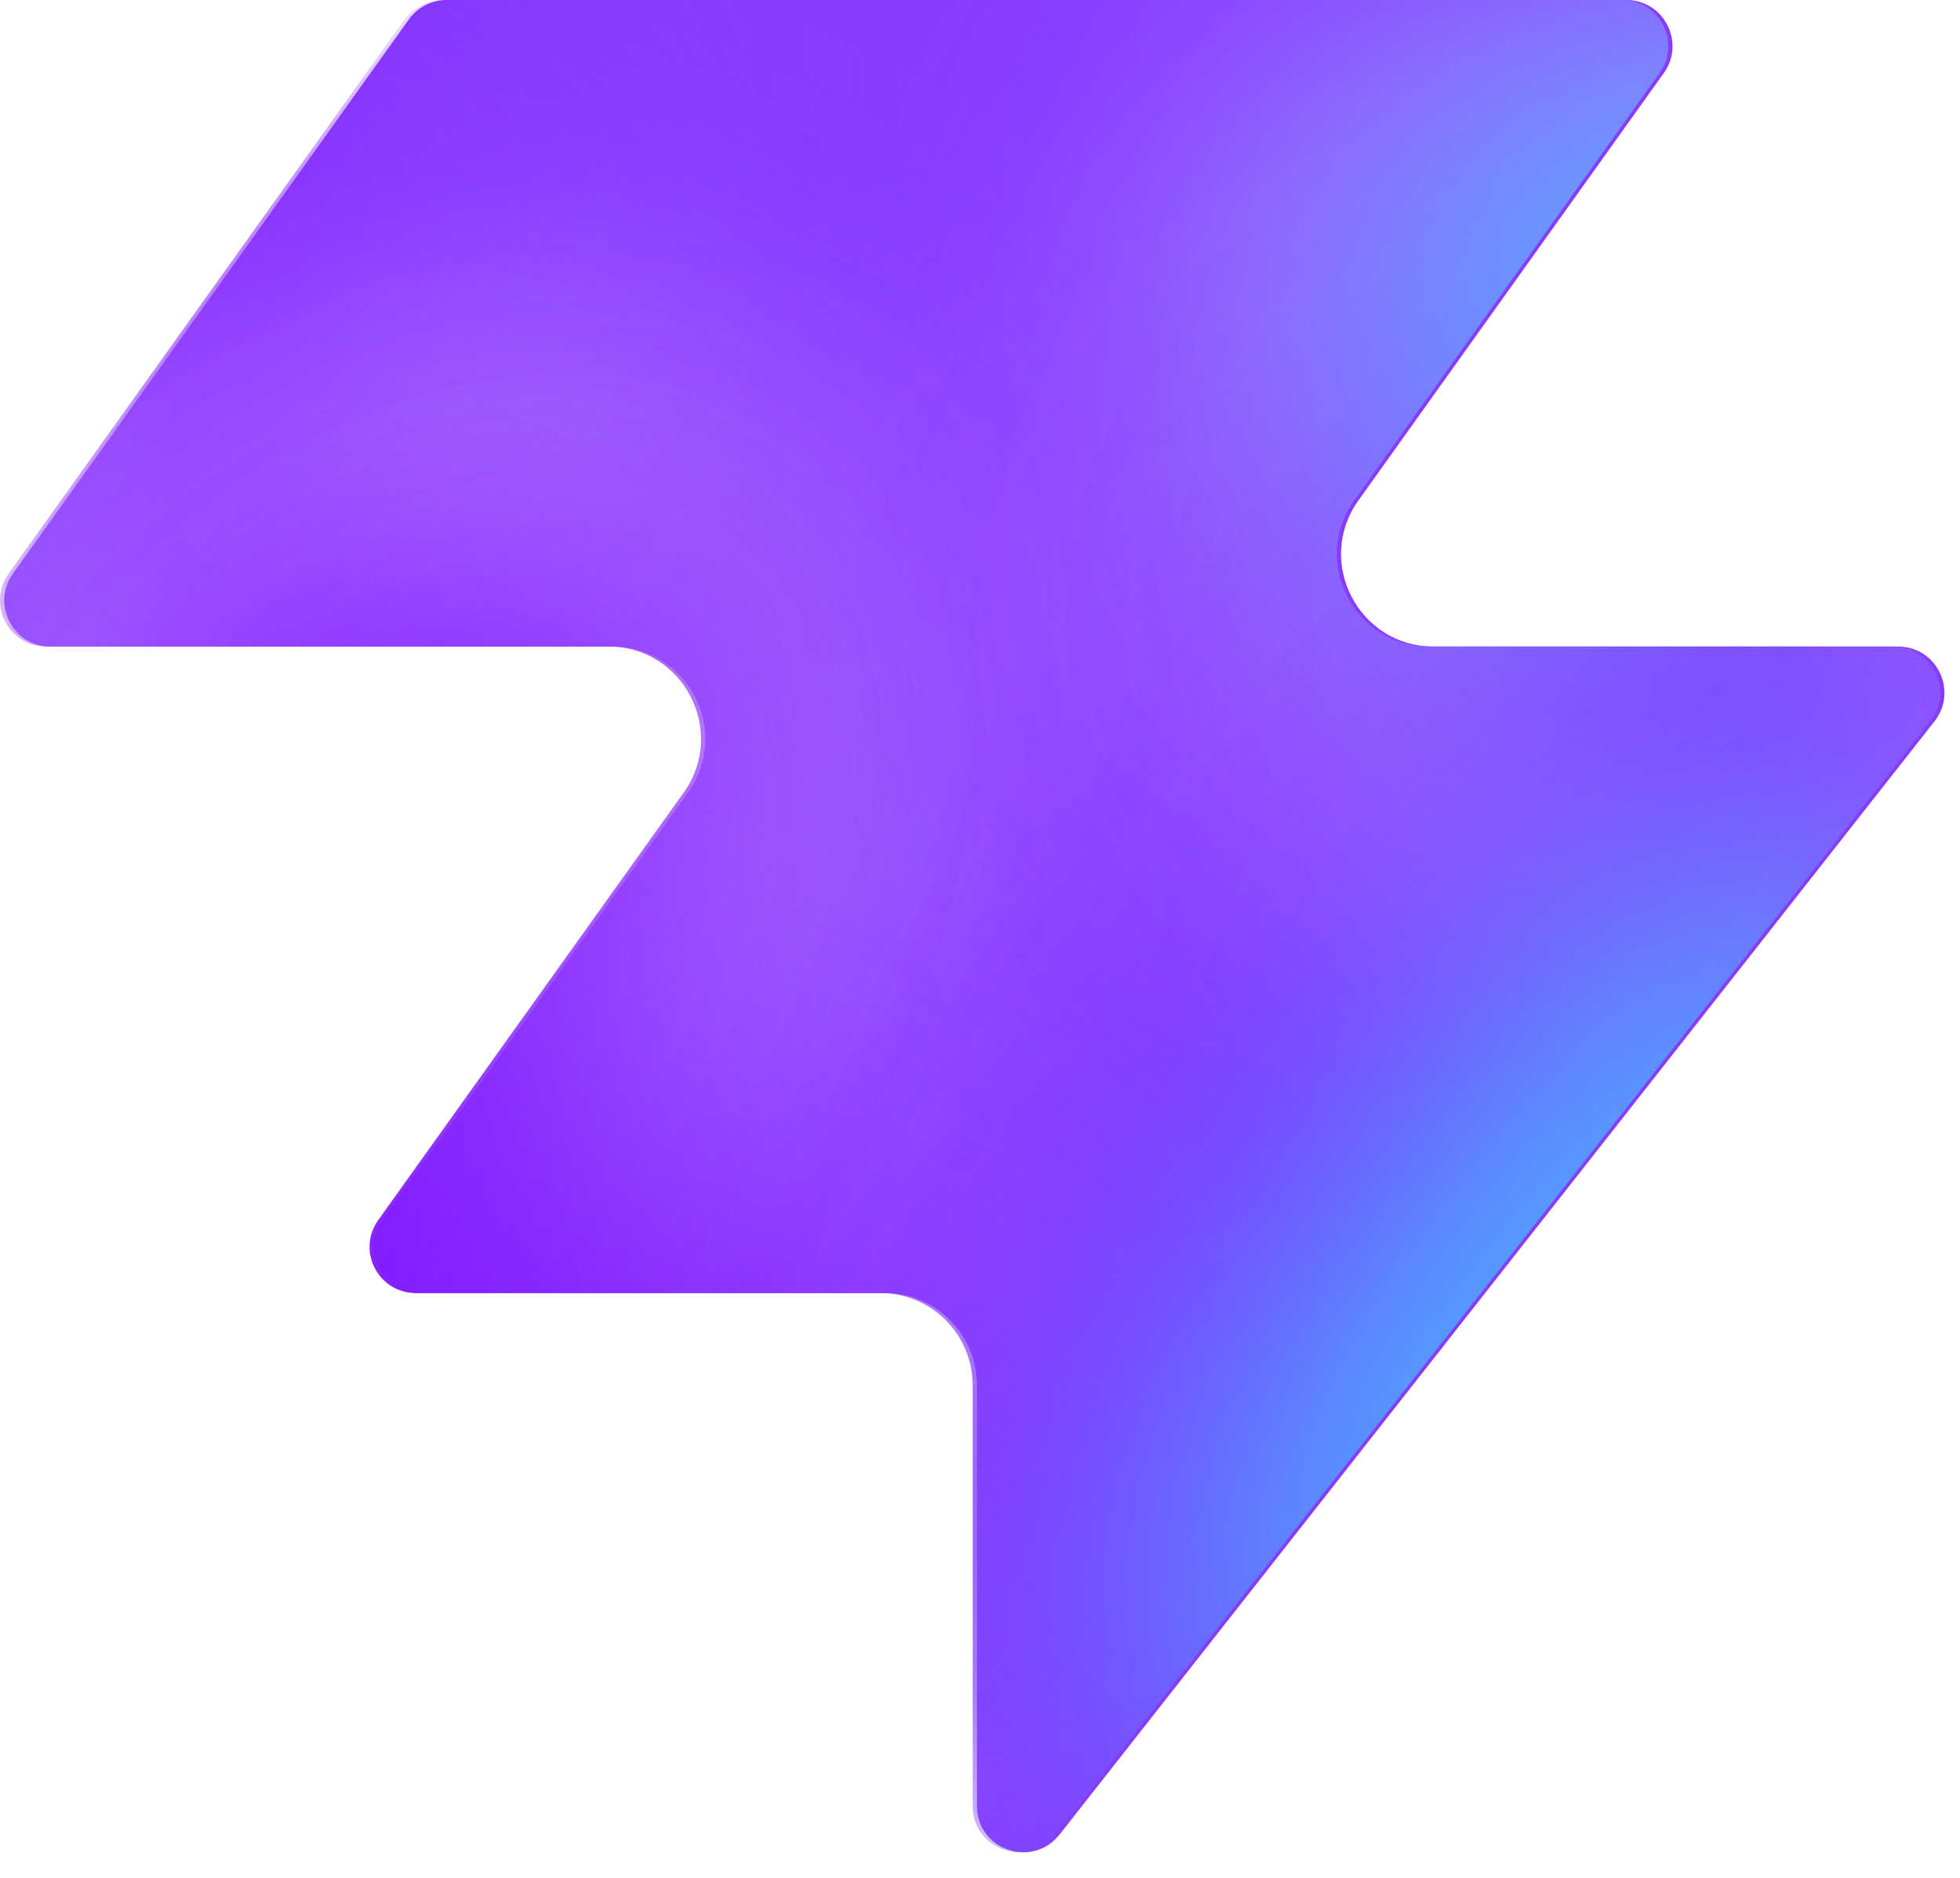
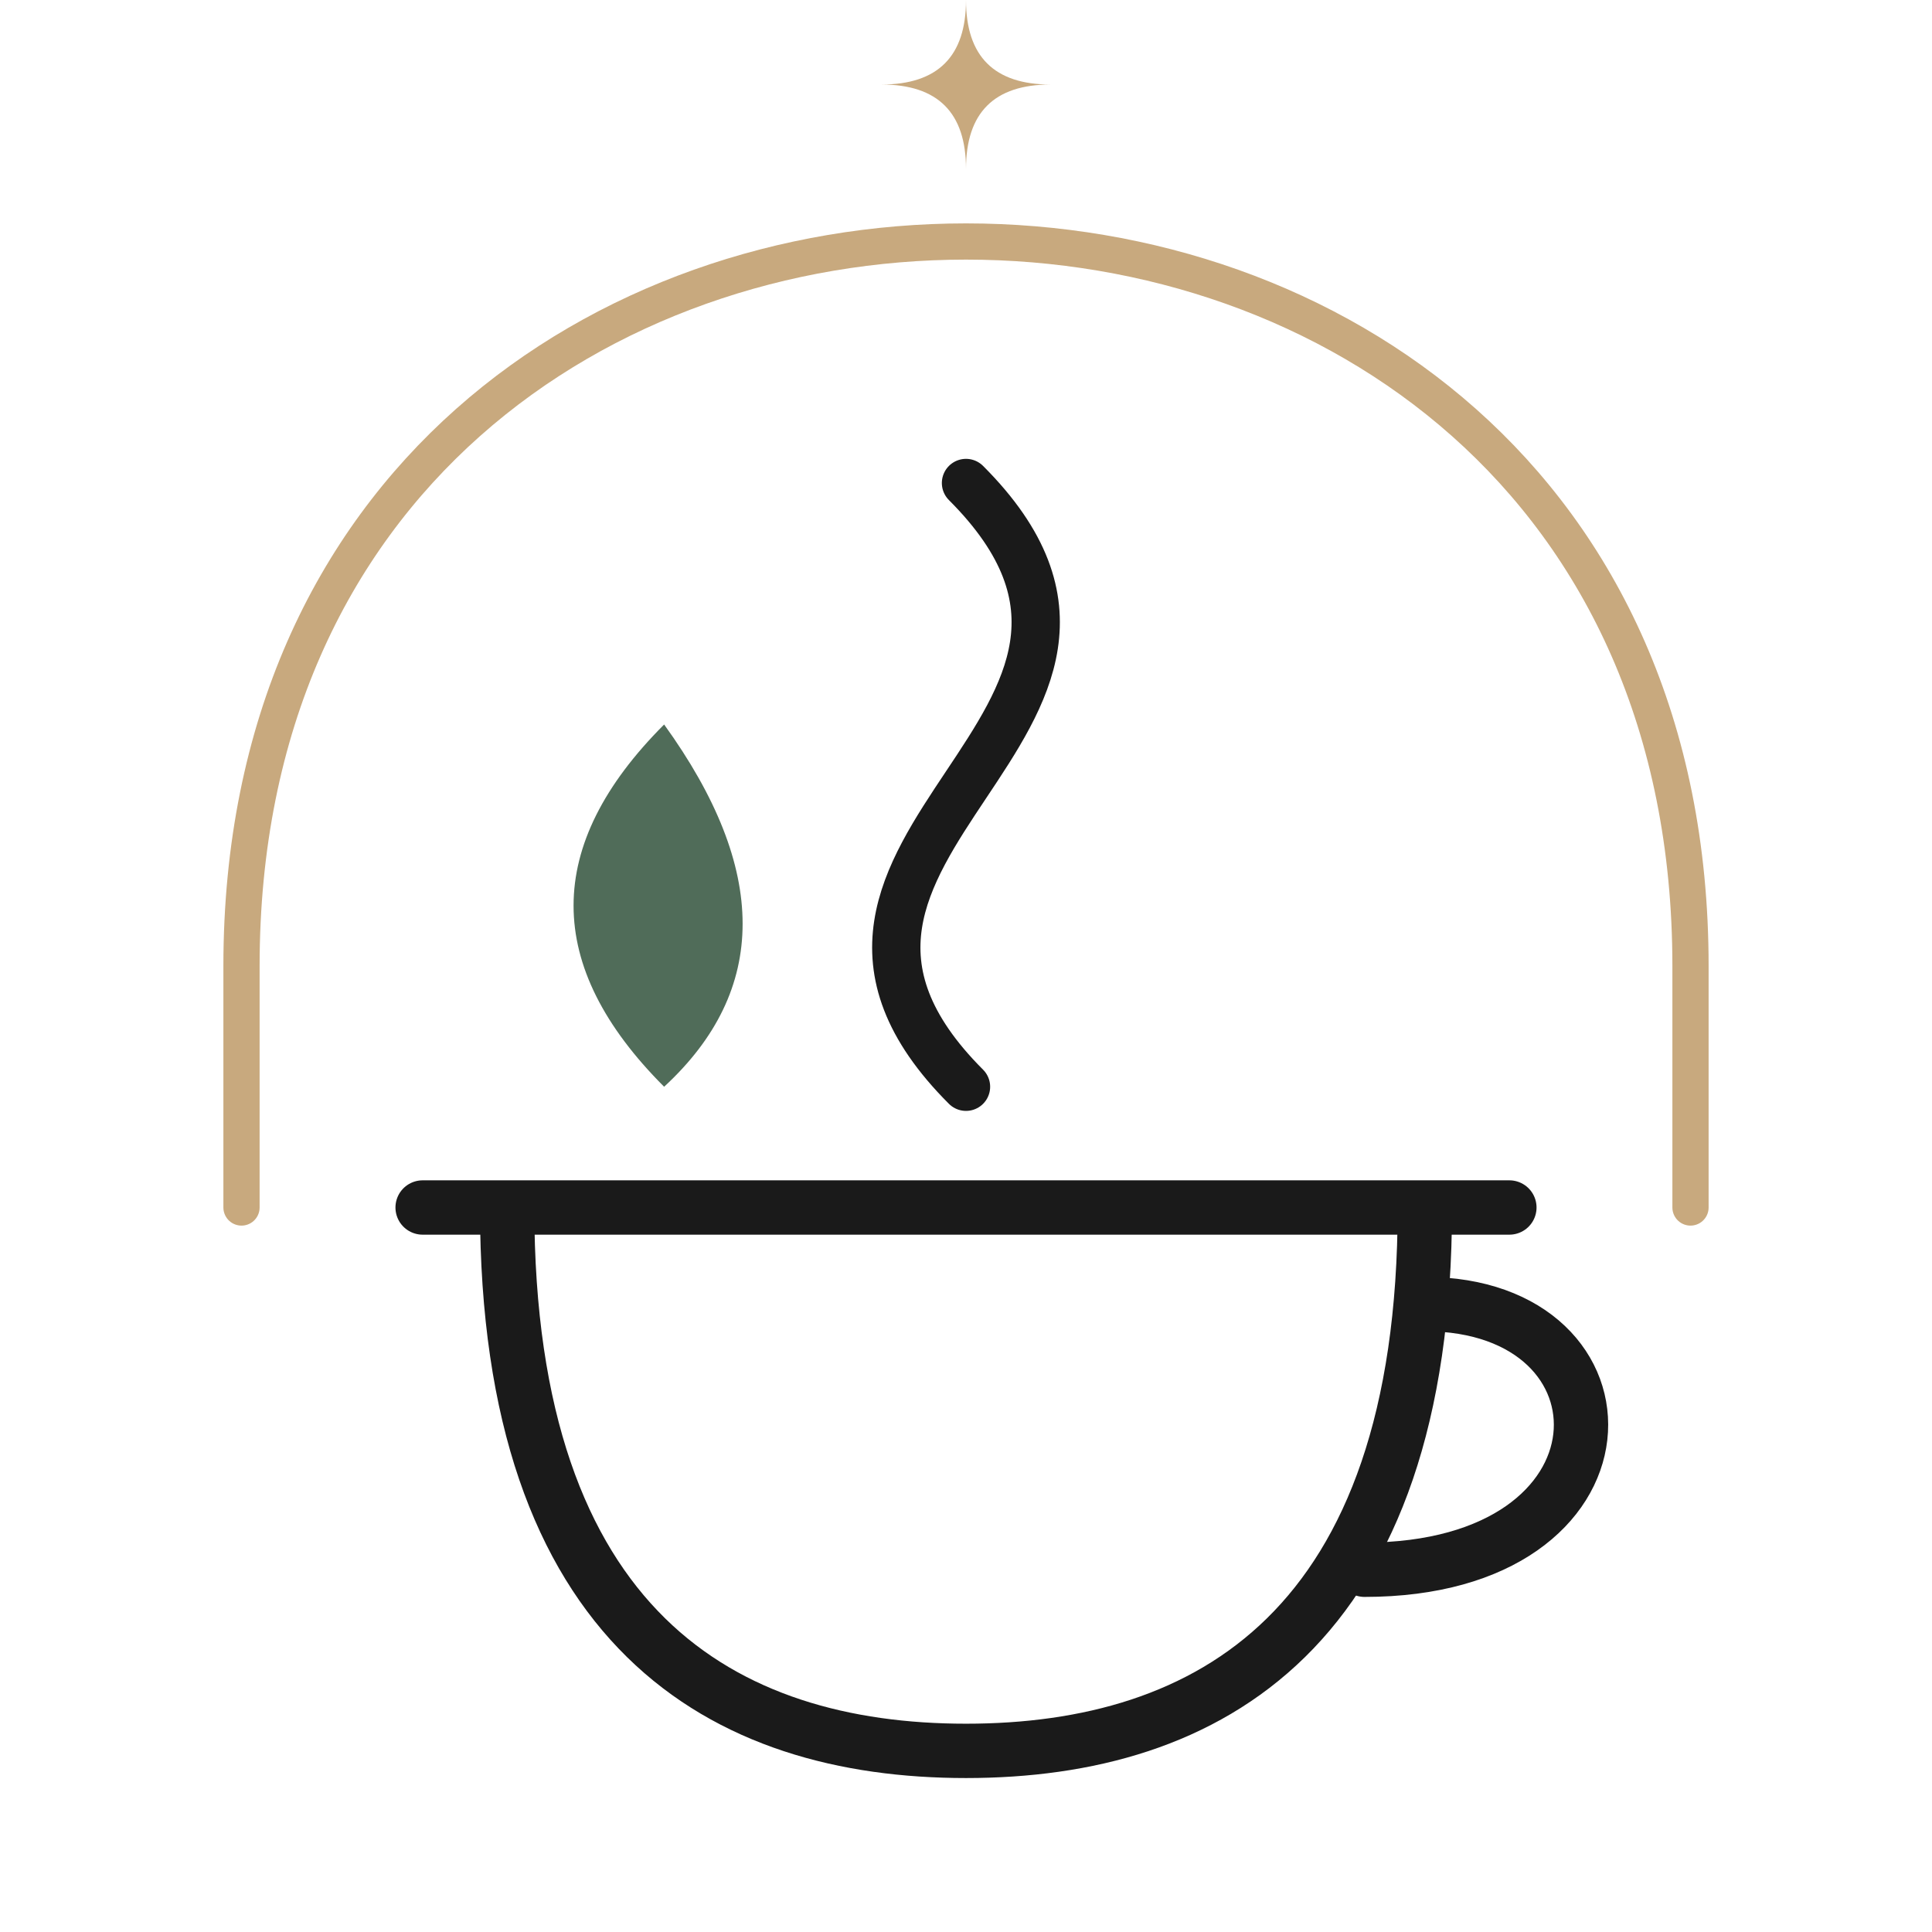
- <svg xmlns="http://www.w3.org/2000/svg" width="48" height="46" fill="none" viewBox="0 0 48 46">
-   <path fill="#863bff" d="M25.946 44.938c-.664.845-2.021.375-2.021-.698V33.937a2.26 2.26 0 0 0-2.262-2.262H10.287c-.92 0-1.456-1.04-.92-1.788l7.48-10.471c1.07-1.497 0-3.578-1.842-3.578H1.237c-.92 0-1.456-1.04-.92-1.788L10.013.474c.214-.297.556-.474.92-.474h28.894c.92 0 1.456 1.04.92 1.788l-7.48 10.471c-1.07 1.498 0 3.579 1.842 3.579h11.377c.943 0 1.473 1.088.89 1.83L25.947 44.94z" style="fill:#863bff;fill:color(display-p3 .525 .23 1);fill-opacity:1" />
-   <mask id="a" width="48" height="46" x="0" y="0" maskUnits="userSpaceOnUse" style="mask-type:alpha">
-     <path fill="#000" d="M25.842 44.938c-.664.844-2.021.375-2.021-.698V33.937a2.26 2.26 0 0 0-2.262-2.262H10.183c-.92 0-1.456-1.04-.92-1.788l7.48-10.471c1.07-1.498 0-3.579-1.842-3.579H1.133c-.92 0-1.456-1.04-.92-1.787L9.91.473c.214-.297.556-.474.92-.474h28.894c.92 0 1.456 1.04.92 1.788l-7.48 10.471c-1.07 1.498 0 3.578 1.842 3.578h11.377c.943 0 1.473 1.088.89 1.832L25.843 44.94z" style="fill:#000;fill-opacity:1" />
-   </mask>
-   <g mask="url(#a)">
-     <g filter="url(#b)">
-       <ellipse cx="5.508" cy="14.704" fill="#ede6ff" rx="5.508" ry="14.704" style="fill:#ede6ff;fill:color(display-p3 .927 .903 1);fill-opacity:1" transform="matrix(.00324 1 1 -.00324 -4.47 31.516)" />
-     </g>
-     <g filter="url(#c)">
-       <ellipse cx="10.399" cy="29.851" fill="#ede6ff" rx="10.399" ry="29.851" style="fill:#ede6ff;fill:color(display-p3 .927 .903 1);fill-opacity:1" transform="matrix(.00324 1 1 -.00324 -39.328 7.883)" />
-     </g>
-     <g filter="url(#d)">
-       <ellipse cx="5.508" cy="30.487" fill="#7e14ff" rx="5.508" ry="30.487" style="fill:#7e14ff;fill:color(display-p3 .492 .077 1);fill-opacity:1" transform="rotate(89.814 -25.913 -14.639)scale(1 -1)" />
-     </g>
-     <g filter="url(#e)">
-       <ellipse cx="5.508" cy="30.599" fill="#7e14ff" rx="5.508" ry="30.599" style="fill:#7e14ff;fill:color(display-p3 .492 .077 1);fill-opacity:1" transform="rotate(89.814 -32.644 -3.334)scale(1 -1)" />
-     </g>
-     <g filter="url(#f)">
-       <ellipse cx="5.508" cy="30.599" fill="#7e14ff" rx="5.508" ry="30.599" style="fill:#7e14ff;fill:color(display-p3 .492 .077 1);fill-opacity:1" transform="matrix(.00324 1 1 -.00324 -34.34 30.47)" />
-     </g>
-     <g filter="url(#g)">
-       <ellipse cx="14.072" cy="22.078" fill="#ede6ff" rx="14.072" ry="22.078" style="fill:#ede6ff;fill:color(display-p3 .927 .903 1);fill-opacity:1" transform="rotate(93.35 24.506 48.493)scale(-1 1)" />
-     </g>
-     <g filter="url(#h)">
-       <ellipse cx="3.47" cy="21.501" fill="#7e14ff" rx="3.47" ry="21.501" style="fill:#7e14ff;fill:color(display-p3 .492 .077 1);fill-opacity:1" transform="rotate(89.009 28.708 47.59)scale(-1 1)" />
-     </g>
-     <g filter="url(#i)">
-       <ellipse cx="3.47" cy="21.501" fill="#7e14ff" rx="3.47" ry="21.501" style="fill:#7e14ff;fill:color(display-p3 .492 .077 1);fill-opacity:1" transform="rotate(89.009 28.708 47.59)scale(-1 1)" />
-     </g>
-     <g filter="url(#j)">
-       <ellipse cx=".387" cy="8.972" fill="#7e14ff" rx="4.407" ry="29.108" style="fill:#7e14ff;fill:color(display-p3 .492 .077 1);fill-opacity:1" transform="rotate(39.51 .387 8.972)" />
-     </g>
-     <g filter="url(#k)">
-       <ellipse cx="47.523" cy="-6.092" fill="#7e14ff" rx="4.407" ry="29.108" style="fill:#7e14ff;fill:color(display-p3 .492 .077 1);fill-opacity:1" transform="rotate(37.892 47.523 -6.092)" />
-     </g>
-     <g filter="url(#l)">
-       <ellipse cx="41.412" cy="6.333" fill="#47bfff" rx="5.971" ry="9.665" style="fill:#47bfff;fill:color(display-p3 .28 .748 1);fill-opacity:1" transform="rotate(37.892 41.412 6.333)" />
-     </g>
-     <g filter="url(#m)">
-       <ellipse cx="-1.879" cy="38.332" fill="#7e14ff" rx="4.407" ry="29.108" style="fill:#7e14ff;fill:color(display-p3 .492 .077 1);fill-opacity:1" transform="rotate(37.892 -1.88 38.332)" />
-     </g>
-     <g filter="url(#n)">
-       <ellipse cx="-1.879" cy="38.332" fill="#7e14ff" rx="4.407" ry="29.108" style="fill:#7e14ff;fill:color(display-p3 .492 .077 1);fill-opacity:1" transform="rotate(37.892 -1.88 38.332)" />
-     </g>
-     <g filter="url(#o)">
-       <ellipse cx="35.651" cy="29.907" fill="#7e14ff" rx="4.407" ry="29.108" style="fill:#7e14ff;fill:color(display-p3 .492 .077 1);fill-opacity:1" transform="rotate(37.892 35.651 29.907)" />
-     </g>
-     <g filter="url(#p)">
-       <ellipse cx="38.418" cy="32.4" fill="#47bfff" rx="5.971" ry="15.297" style="fill:#47bfff;fill:color(display-p3 .28 .748 1);fill-opacity:1" transform="rotate(37.892 38.418 32.4)" />
-     </g>
+ <svg xmlns="http://www.w3.org/2000/svg" viewBox="0 0 160 160" class="w-48 h-auto mt-4">
+   <g transform="translate(-40, -30)">
+     <path d="M 120 30 Q 120 37 127 37 Q 120 37 120 44 Q 120 37 113 37 Q 120 37 120 30 Z" fill="#C8A97E" />
+     <path d="M 60 130 L 60 110 C 60 70, 90 50, 120 50 C 150 50, 180 70, 180 110 L 180 130" fill="none" stroke="#C8A97E" stroke-width="3" stroke-linecap="round" />
+     <path d="M 75 130 L 165 130" fill="none" stroke="#1A1A1A" stroke-width="4.5" stroke-linecap="round" />
+     <path d="M 82 130 C 82 165, 100 175, 120 175 C 140 175, 158 165, 158 130" fill="none" stroke="#1A1A1A" stroke-width="4.5" stroke-linejoin="round" />
+     <path d="M 158 138 C 176 138, 176 160, 153 160" fill="none" stroke="#1A1A1A" stroke-width="4.5" stroke-linecap="round" />
+     <path d="M 120 120 C 100 100, 140 90, 120 70" fill="none" stroke="#1A1A1A" stroke-width="4" stroke-linecap="round" />
+     <path d="M 95 120 Q 80 105 95 90 Q 108 108 95 120 Z" fill="#506C59" />
  </g>
-   <defs>
-     <filter id="b" width="60.045" height="41.654" x="-19.77" y="16.149" color-interpolation-filters="sRGB" filterUnits="userSpaceOnUse">
-       <feFlood flood-opacity="0" result="BackgroundImageFix" />
-       <feBlend in="SourceGraphic" in2="BackgroundImageFix" result="shape" />
-       <feGaussianBlur result="effect1_foregroundBlur_2002_17158" stdDeviation="7.659" />
-     </filter>
-     <filter id="c" width="90.34" height="51.437" x="-54.613" y="-7.533" color-interpolation-filters="sRGB" filterUnits="userSpaceOnUse">
-       <feFlood flood-opacity="0" result="BackgroundImageFix" />
-       <feBlend in="SourceGraphic" in2="BackgroundImageFix" result="shape" />
-       <feGaussianBlur result="effect1_foregroundBlur_2002_17158" stdDeviation="7.659" />
-     </filter>
-     <filter id="d" width="79.355" height="29.4" x="-49.64" y="2.03" color-interpolation-filters="sRGB" filterUnits="userSpaceOnUse">
-       <feFlood flood-opacity="0" result="BackgroundImageFix" />
-       <feBlend in="SourceGraphic" in2="BackgroundImageFix" result="shape" />
-       <feGaussianBlur result="effect1_foregroundBlur_2002_17158" stdDeviation="4.596" />
-     </filter>
-     <filter id="e" width="79.579" height="29.4" x="-45.045" y="20.029" color-interpolation-filters="sRGB" filterUnits="userSpaceOnUse">
-       <feFlood flood-opacity="0" result="BackgroundImageFix" />
-       <feBlend in="SourceGraphic" in2="BackgroundImageFix" result="shape" />
-       <feGaussianBlur result="effect1_foregroundBlur_2002_17158" stdDeviation="4.596" />
-     </filter>
-     <filter id="f" width="79.579" height="29.4" x="-43.513" y="21.178" color-interpolation-filters="sRGB" filterUnits="userSpaceOnUse">
-       <feFlood flood-opacity="0" result="BackgroundImageFix" />
-       <feBlend in="SourceGraphic" in2="BackgroundImageFix" result="shape" />
-       <feGaussianBlur result="effect1_foregroundBlur_2002_17158" stdDeviation="4.596" />
-     </filter>
-     <filter id="g" width="74.749" height="58.852" x="15.756" y="-17.901" color-interpolation-filters="sRGB" filterUnits="userSpaceOnUse">
-       <feFlood flood-opacity="0" result="BackgroundImageFix" />
-       <feBlend in="SourceGraphic" in2="BackgroundImageFix" result="shape" />
-       <feGaussianBlur result="effect1_foregroundBlur_2002_17158" stdDeviation="7.659" />
-     </filter>
-     <filter id="h" width="61.377" height="25.362" x="23.548" y="2.284" color-interpolation-filters="sRGB" filterUnits="userSpaceOnUse">
-       <feFlood flood-opacity="0" result="BackgroundImageFix" />
-       <feBlend in="SourceGraphic" in2="BackgroundImageFix" result="shape" />
-       <feGaussianBlur result="effect1_foregroundBlur_2002_17158" stdDeviation="4.596" />
-     </filter>
-     <filter id="i" width="61.377" height="25.362" x="23.548" y="2.284" color-interpolation-filters="sRGB" filterUnits="userSpaceOnUse">
-       <feFlood flood-opacity="0" result="BackgroundImageFix" />
-       <feBlend in="SourceGraphic" in2="BackgroundImageFix" result="shape" />
-       <feGaussianBlur result="effect1_foregroundBlur_2002_17158" stdDeviation="4.596" />
-     </filter>
-     <filter id="j" width="56.045" height="63.649" x="-27.636" y="-22.853" color-interpolation-filters="sRGB" filterUnits="userSpaceOnUse">
-       <feFlood flood-opacity="0" result="BackgroundImageFix" />
-       <feBlend in="SourceGraphic" in2="BackgroundImageFix" result="shape" />
-       <feGaussianBlur result="effect1_foregroundBlur_2002_17158" stdDeviation="4.596" />
-     </filter>
-     <filter id="k" width="54.814" height="64.646" x="20.116" y="-38.415" color-interpolation-filters="sRGB" filterUnits="userSpaceOnUse">
-       <feFlood flood-opacity="0" result="BackgroundImageFix" />
-       <feBlend in="SourceGraphic" in2="BackgroundImageFix" result="shape" />
-       <feGaussianBlur result="effect1_foregroundBlur_2002_17158" stdDeviation="4.596" />
-     </filter>
-     <filter id="l" width="33.541" height="35.313" x="24.641" y="-11.323" color-interpolation-filters="sRGB" filterUnits="userSpaceOnUse">
-       <feFlood flood-opacity="0" result="BackgroundImageFix" />
-       <feBlend in="SourceGraphic" in2="BackgroundImageFix" result="shape" />
-       <feGaussianBlur result="effect1_foregroundBlur_2002_17158" stdDeviation="4.596" />
-     </filter>
-     <filter id="m" width="54.814" height="64.646" x="-29.286" y="6.009" color-interpolation-filters="sRGB" filterUnits="userSpaceOnUse">
-       <feFlood flood-opacity="0" result="BackgroundImageFix" />
-       <feBlend in="SourceGraphic" in2="BackgroundImageFix" result="shape" />
-       <feGaussianBlur result="effect1_foregroundBlur_2002_17158" stdDeviation="4.596" />
-     </filter>
-     <filter id="n" width="54.814" height="64.646" x="-29.286" y="6.009" color-interpolation-filters="sRGB" filterUnits="userSpaceOnUse">
-       <feFlood flood-opacity="0" result="BackgroundImageFix" />
-       <feBlend in="SourceGraphic" in2="BackgroundImageFix" result="shape" />
-       <feGaussianBlur result="effect1_foregroundBlur_2002_17158" stdDeviation="4.596" />
-     </filter>
-     <filter id="o" width="54.814" height="64.646" x="8.244" y="-2.416" color-interpolation-filters="sRGB" filterUnits="userSpaceOnUse">
-       <feFlood flood-opacity="0" result="BackgroundImageFix" />
-       <feBlend in="SourceGraphic" in2="BackgroundImageFix" result="shape" />
-       <feGaussianBlur result="effect1_foregroundBlur_2002_17158" stdDeviation="4.596" />
-     </filter>
-     <filter id="p" width="39.409" height="43.623" x="18.713" y="10.588" color-interpolation-filters="sRGB" filterUnits="userSpaceOnUse">
-       <feFlood flood-opacity="0" result="BackgroundImageFix" />
-       <feBlend in="SourceGraphic" in2="BackgroundImageFix" result="shape" />
-       <feGaussianBlur result="effect1_foregroundBlur_2002_17158" stdDeviation="4.596" />
-     </filter>
-   </defs>
</svg>
